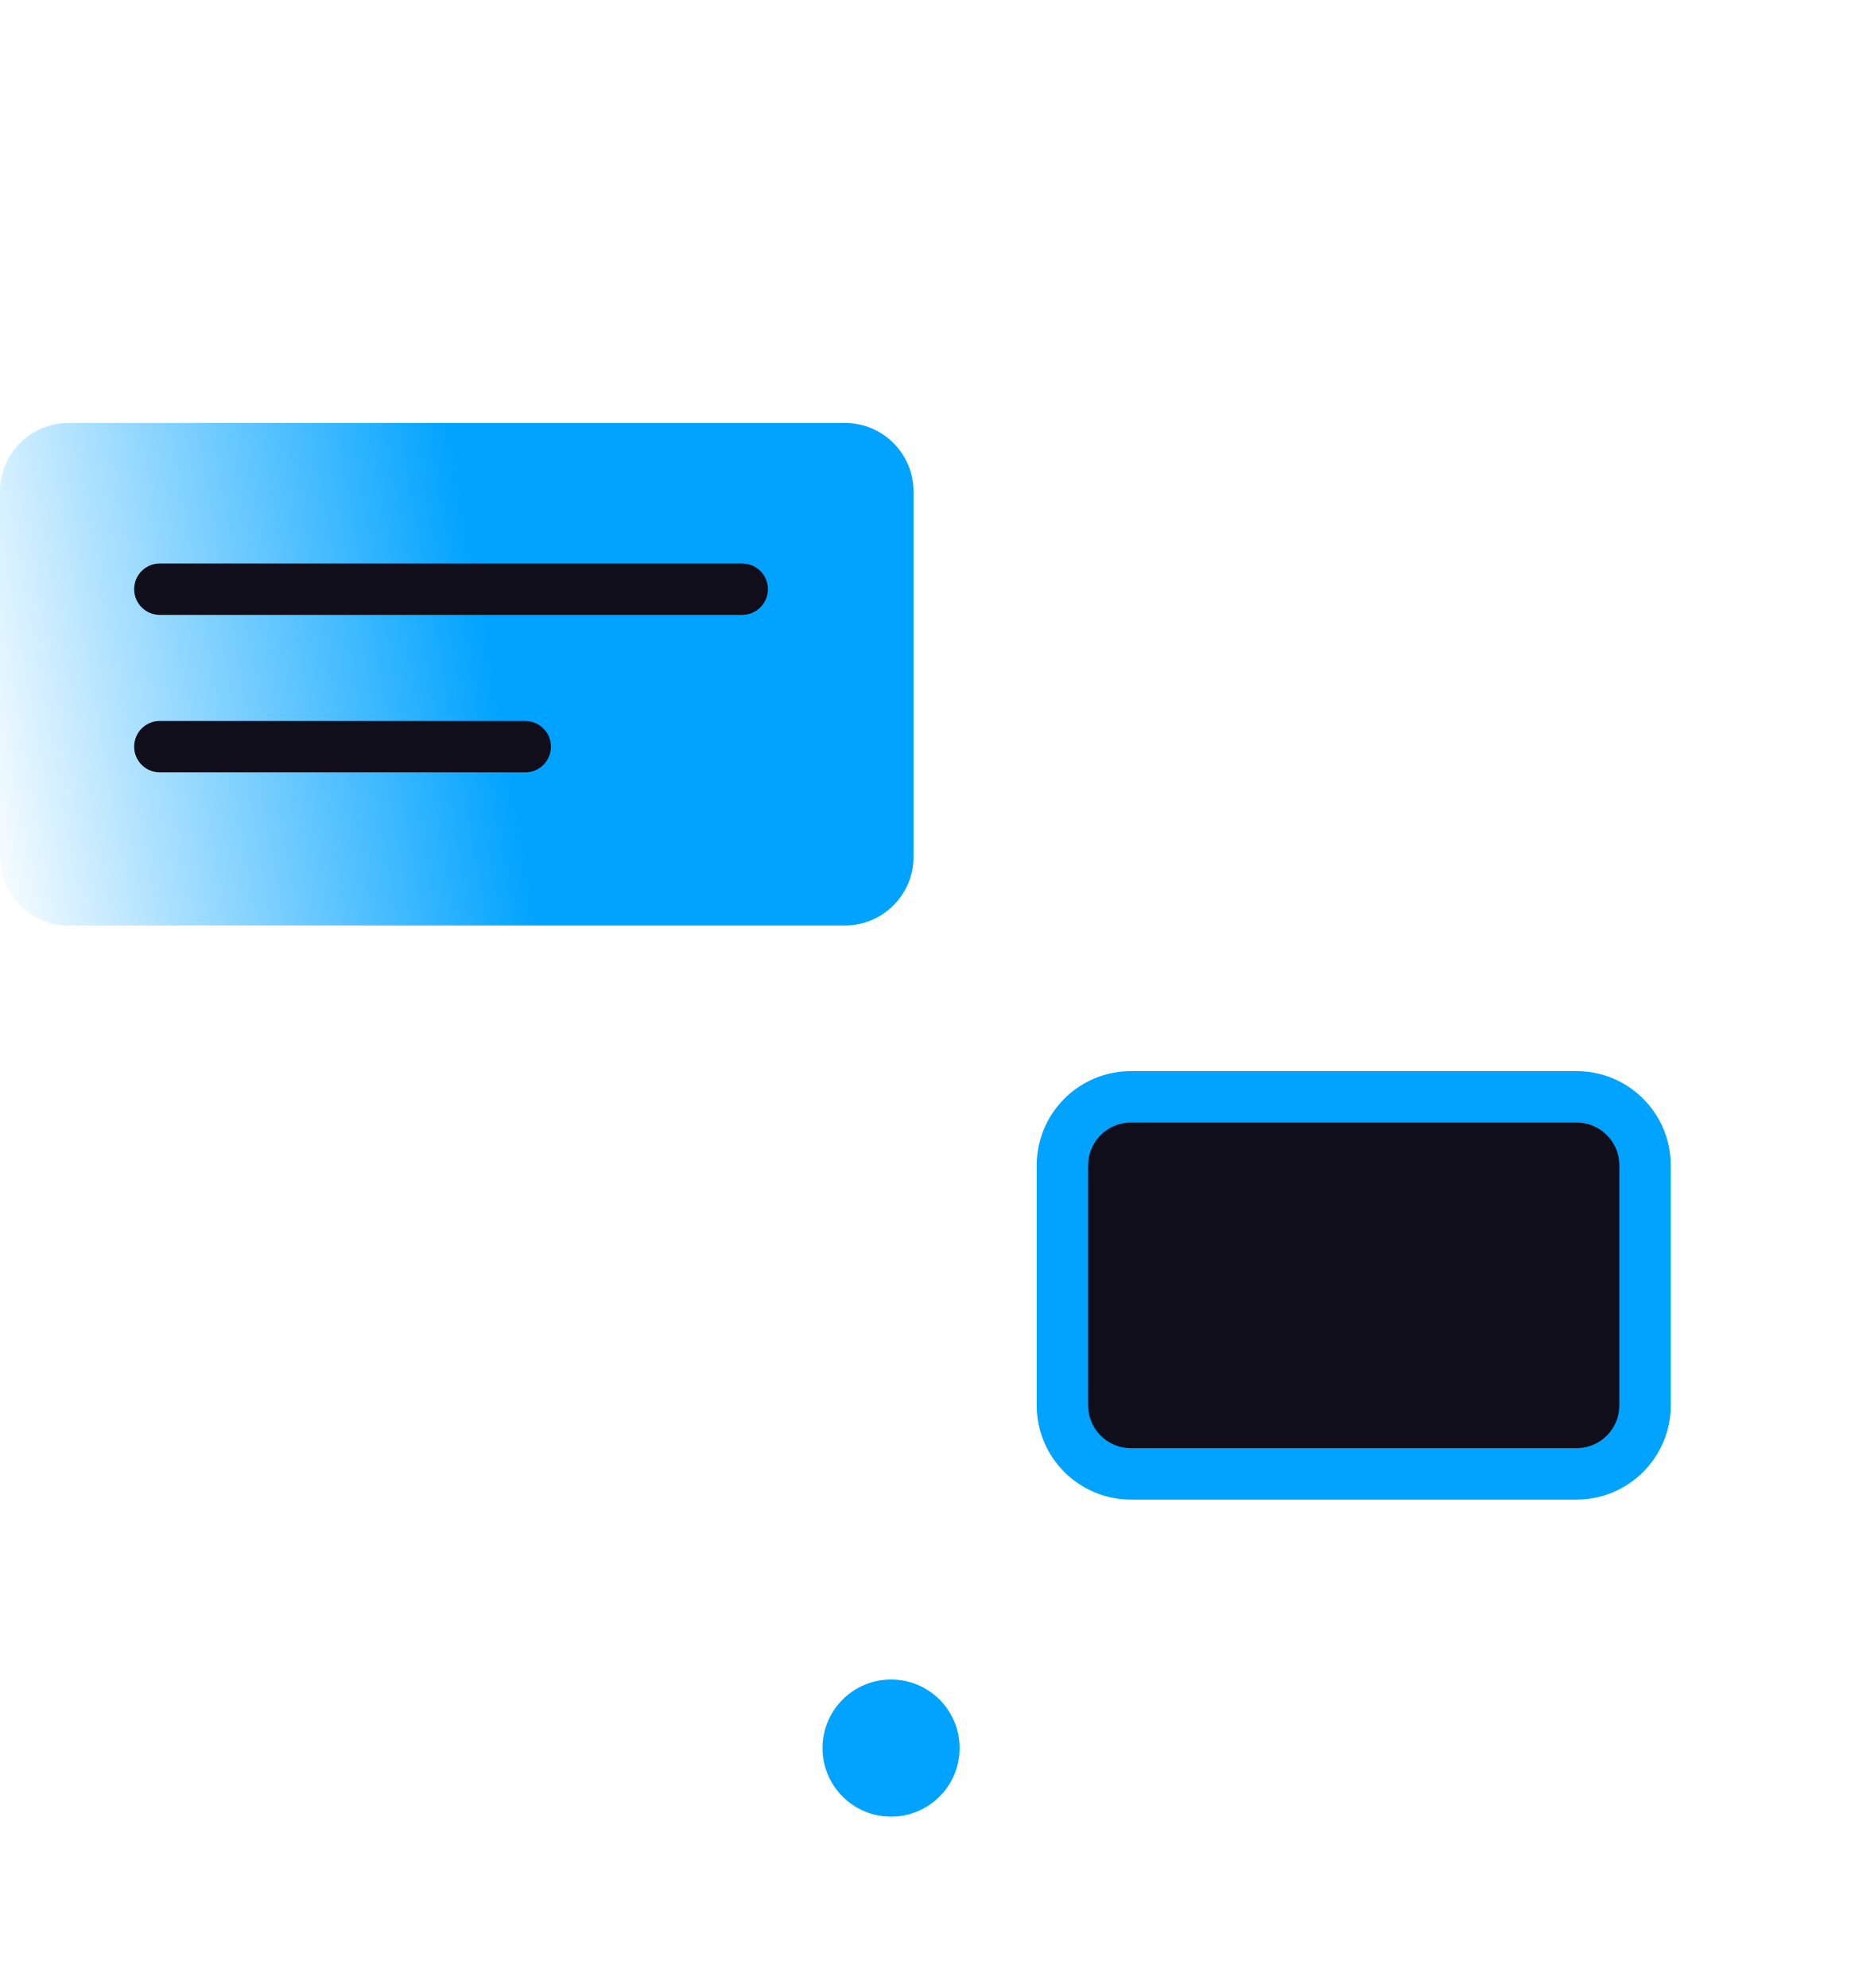
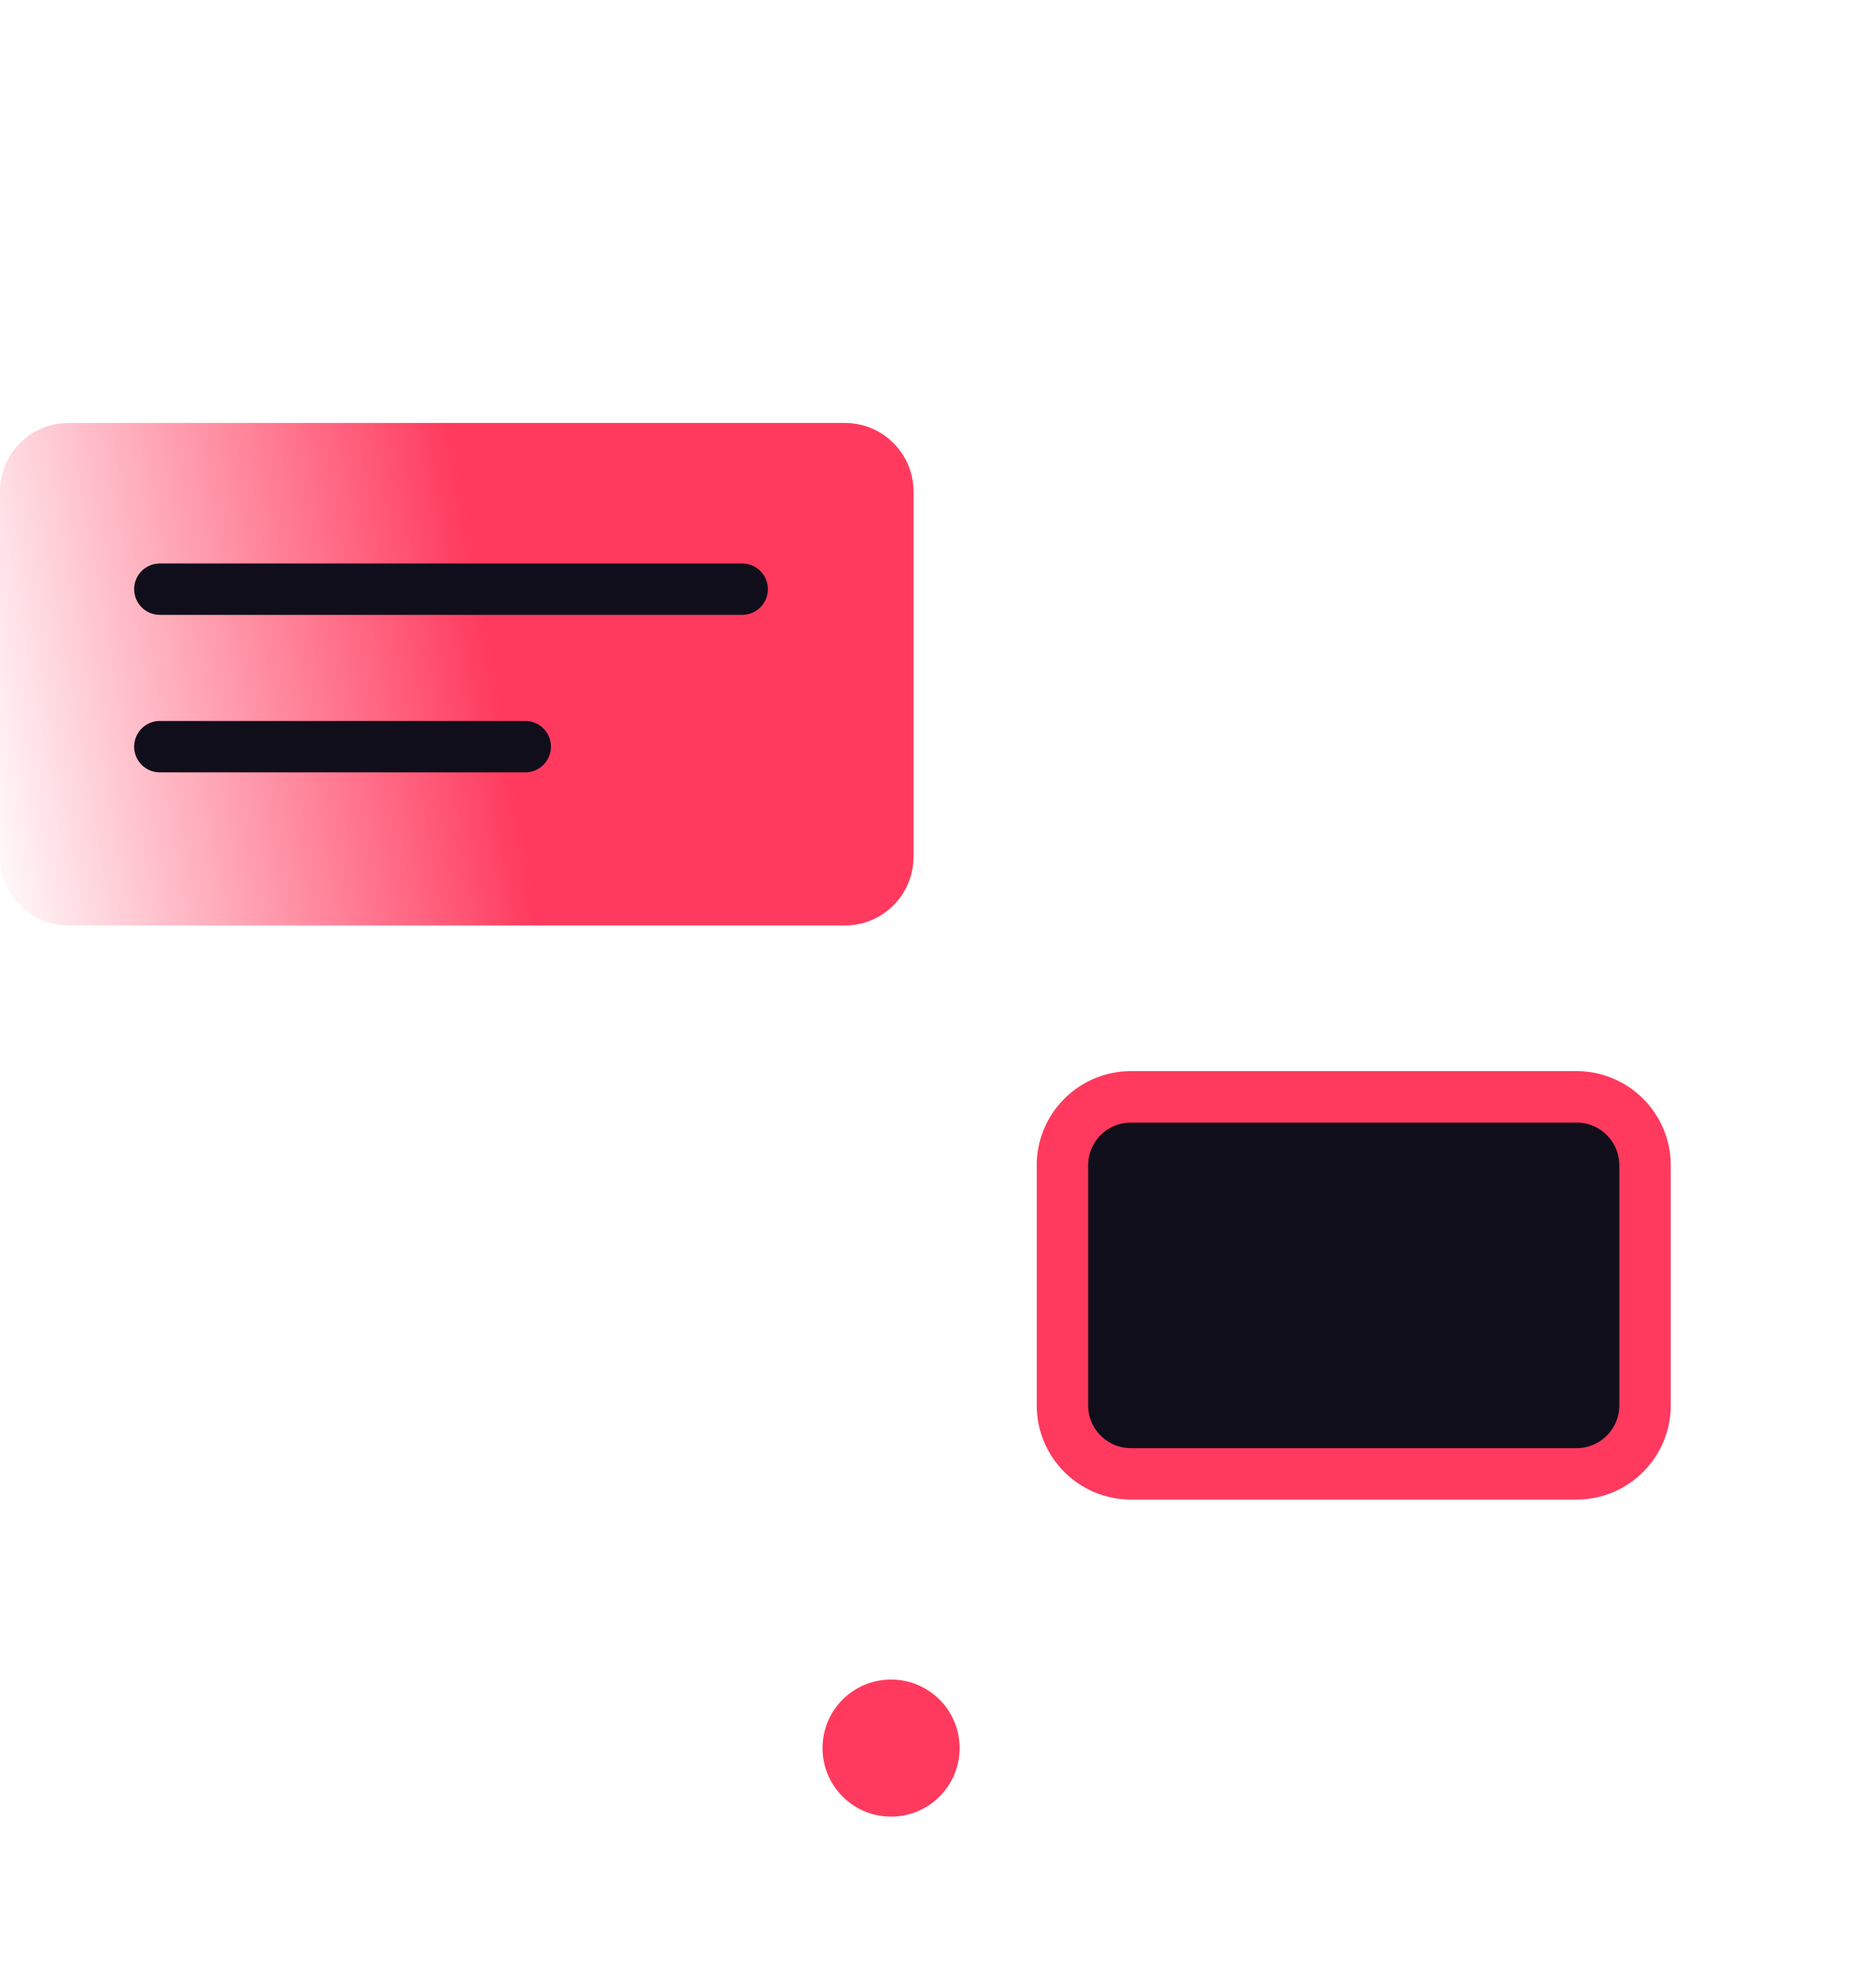
<svg xmlns="http://www.w3.org/2000/svg" width="54" height="58" viewBox="0 0 54 58" fill="none">
  <path d="M39 1H13C10.239 1 8 3.239 8 6V52C8 54.761 10.239 57 13 57H39C41.761 57 44 54.761 44 52V6C44 3.239 41.761 1 39 1Z" stroke="url(#paint0_linear_2452_76)" stroke-width="1.5" stroke-linecap="round" stroke-linejoin="round" />
-   <path d="M26 53C27.105 53 28 52.105 28 51C28 49.895 27.105 49 26 49C24.895 49 24 49.895 24 51C24 52.105 24.895 53 26 53Z" fill="#00a3ff" />
+   <path d="M26 53C27.105 53 28 52.105 28 51C28 49.895 27.105 49 26 49C24.895 49 24 49.895 24 51C24 52.105 24.895 53 26 53Z" fill="#ff3a5e" />
  <path d="M24.655 12.34H2C0.895 12.34 0 13.236 0 14.34V25C0 26.105 0.895 27 2 27H24.655C25.759 27 26.655 26.105 26.655 25V14.34C26.655 13.236 25.759 12.34 24.655 12.34Z" fill="url(#paint1_linear_2452_76)" />
  <path d="M4.664 17.189H21.656" stroke="#110E1B" stroke-width="1.5" stroke-linecap="round" />
  <path d="M4.664 21.784H15.326" stroke="#110E1B" stroke-width="1.5" stroke-linecap="round" />
  <path d="M24 5H29" stroke="url(#paint2_linear_2452_76)" stroke-width="1.2" stroke-linecap="round" stroke-linejoin="round" />
-   <path d="M46 32H33C31.895 32 31 32.895 31 34V41C31 42.105 31.895 43 33 43H46C47.105 43 48 42.105 48 41V34C48 32.895 47.105 32 46 32Z" fill="#110E1B" stroke="#00a3ff" stroke-width="1.5" stroke-linecap="round" />
+   <path d="M46 32H33C31.895 32 31 32.895 31 34V41C31 42.105 31.895 43 33 43H46C47.105 43 48 42.105 48 41V34C48 32.895 47.105 32 46 32Z" fill="#110E1B" stroke="#ff3a5e" stroke-width="1.5" stroke-linecap="round" />
  <defs>
    <linearGradient id="paint0_linear_2452_76" x1="3.235" y1="-13.467" x2="24.671" y2="63.031" gradientUnits="userSpaceOnUse">
      <stop stop-color="white" />
      <stop offset="1" stop-color="white" stop-opacity="0" />
    </linearGradient>
    <linearGradient id="paint1_linear_2452_76" x1="13.787" y1="15.971" x2="-1.754" y2="18.703" gradientUnits="userSpaceOnUse">
-       <stop stop-color="#00a3ff" />
-       <stop offset="1" stop-color="#00a3ff" stop-opacity="0" />
+       <stop stop-color="#ff3a5e" />
+       <stop offset="1" stop-color="#ff3a5e" stop-opacity="0" />
    </linearGradient>
    <linearGradient id="paint2_linear_2452_76" x1="-nan" y1="-nan" x2="-nan" y2="-nan" gradientUnits="userSpaceOnUse">
      <stop stop-color="white" />
      <stop offset="1" stop-color="white" stop-opacity="0" />
    </linearGradient>
  </defs>
</svg>
